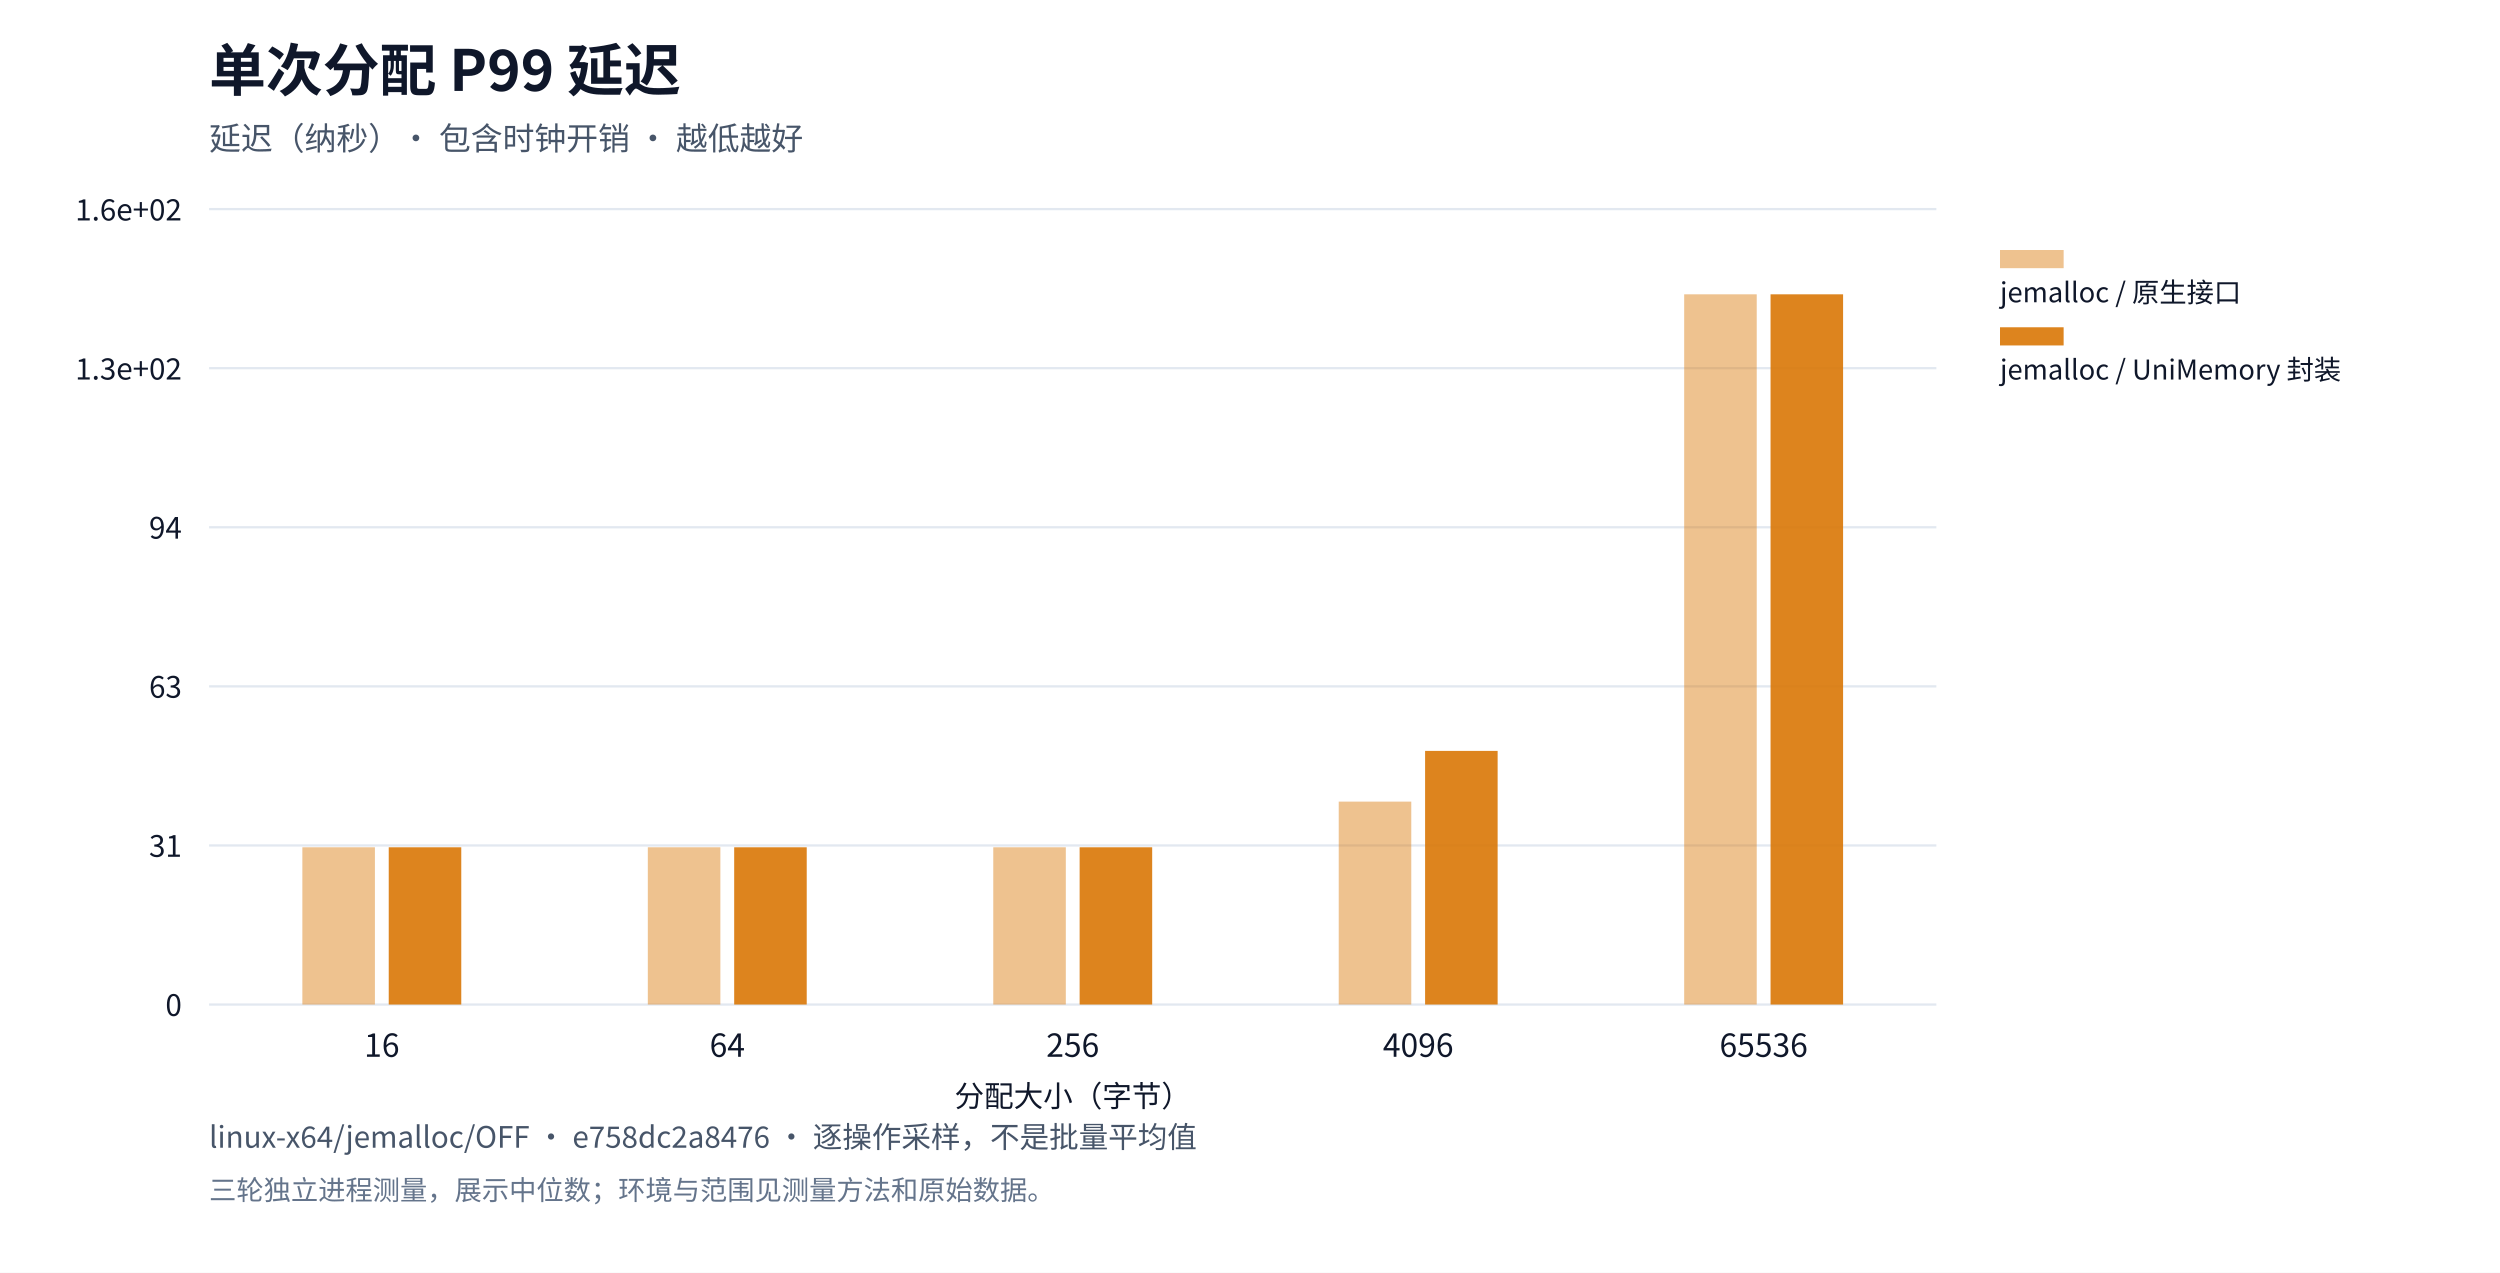
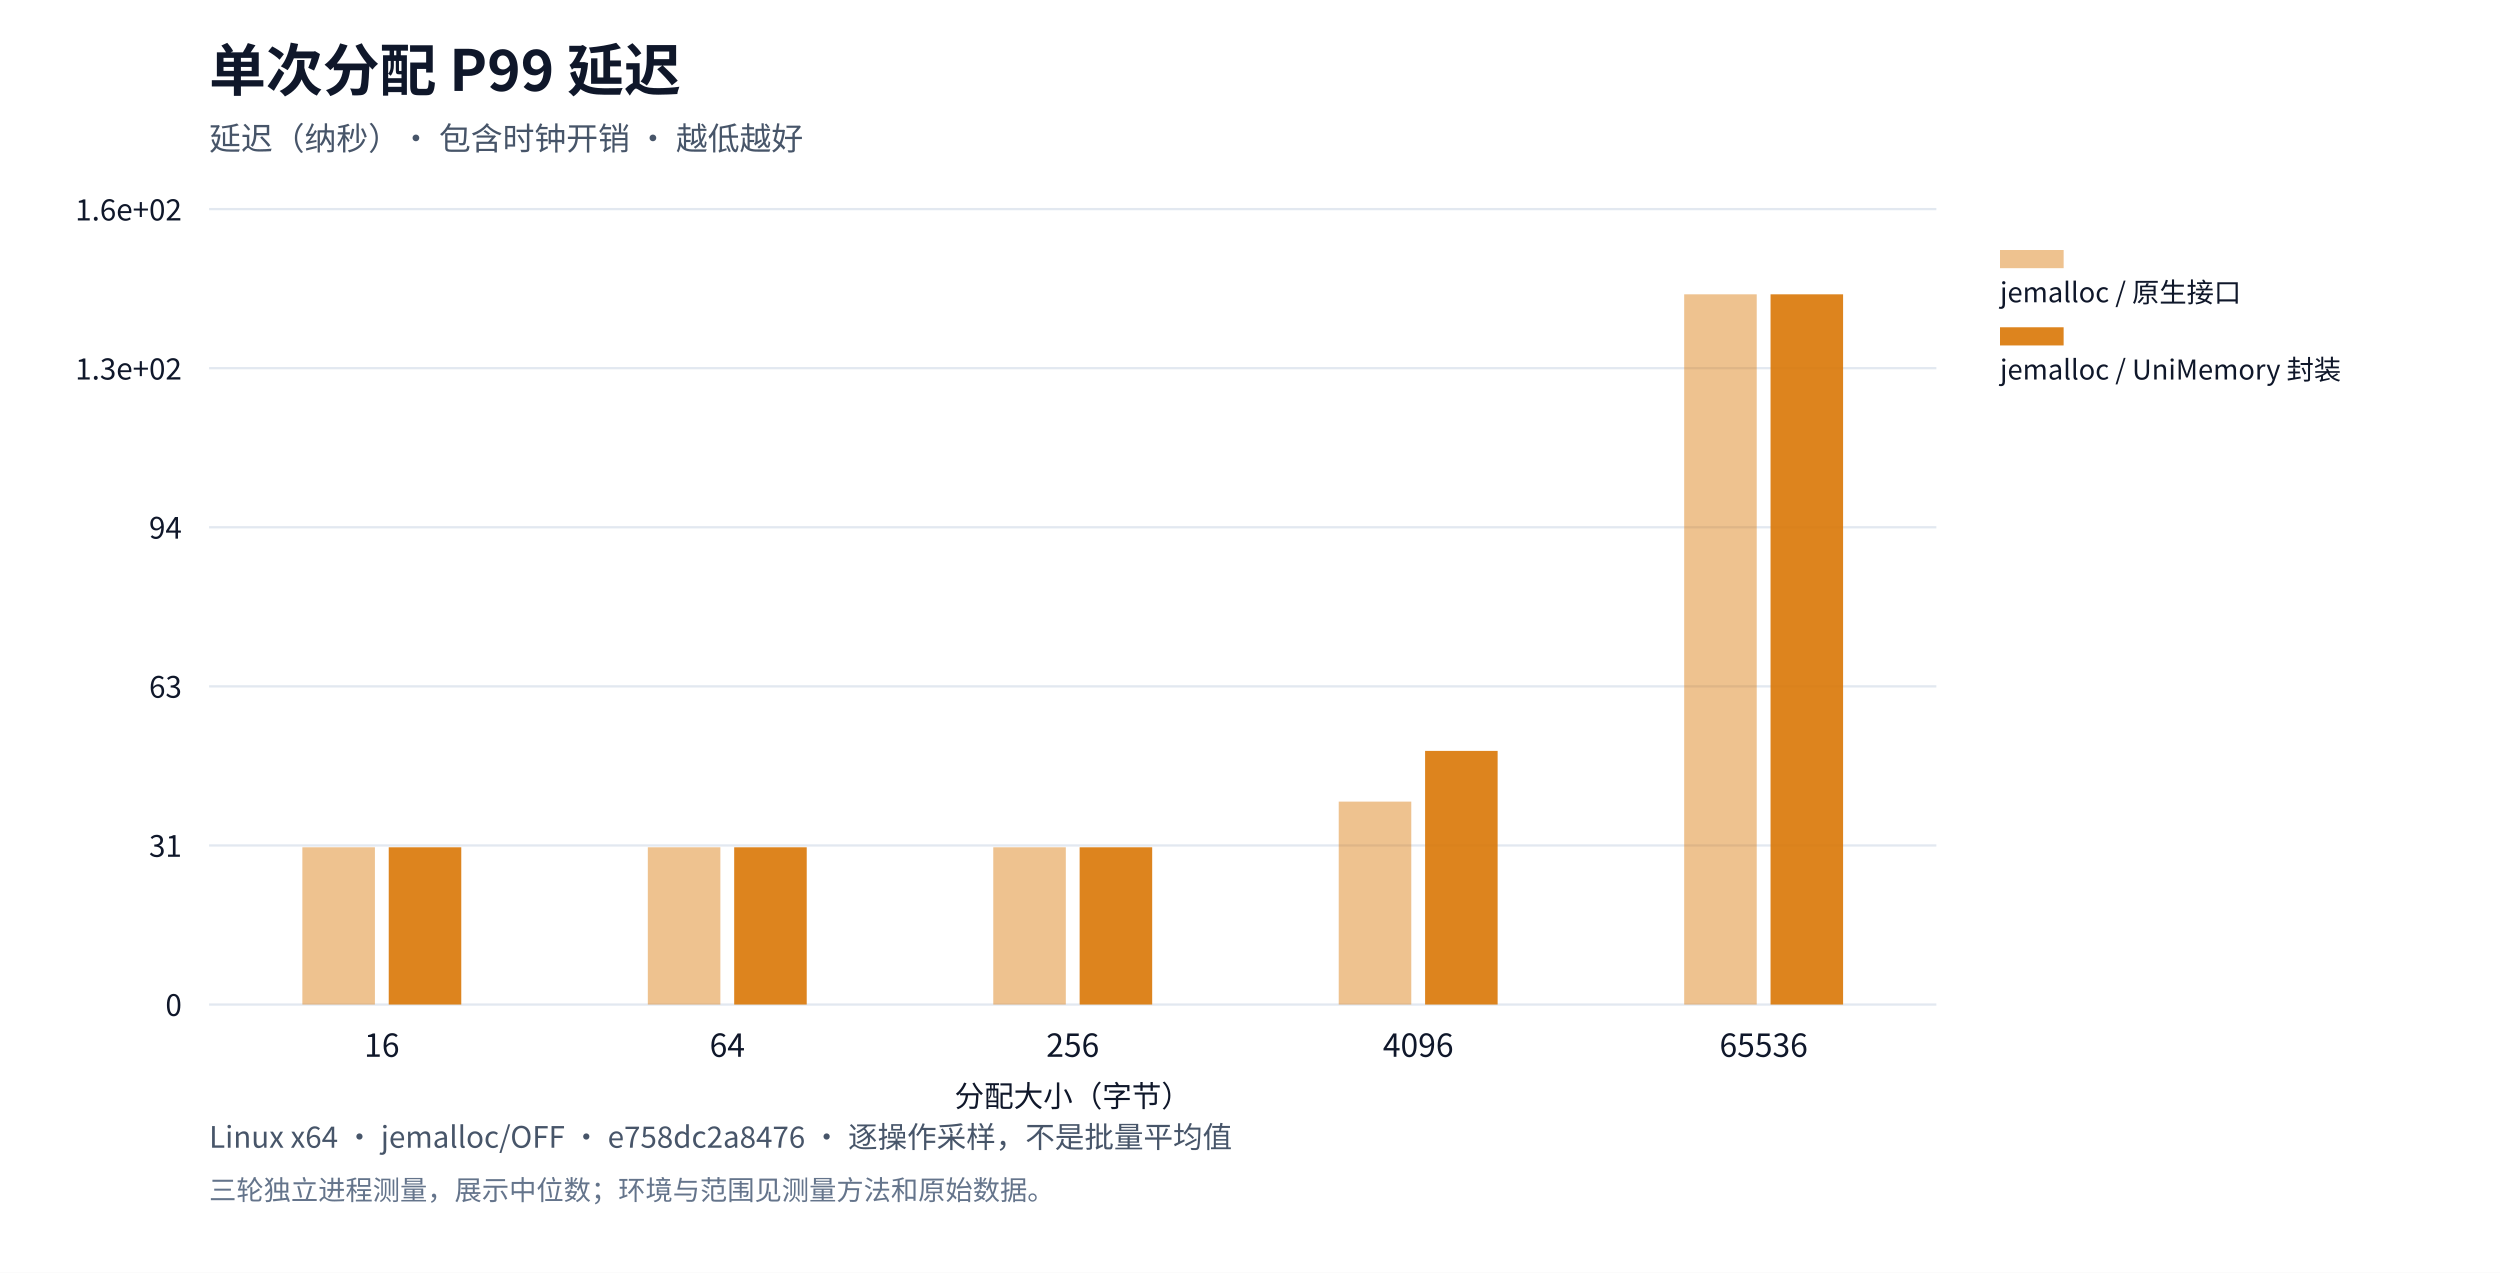
<svg xmlns="http://www.w3.org/2000/svg" xml:lang="zh-CN" viewBox="0 0 1100 560" role="img">
  <rect width="1100" height="560" fill="#ffffff" />
  <g font-family="system-ui,Segoe UI,Microsoft YaHei,PingFang SC,Noto Sans CJK SC,sans-serif" fill="#0f172a">
    <text x="92" y="40" font-size="25" font-weight="650">单次分配 P99 延迟</text>
    <text x="92" y="66" font-size="14" fill="#475569">延迟（纳秒）· 包含时钟开销 · 越低越好</text>
    <defs>
      <pattern id="standard-basic" width="6" height="6" patternUnits="userSpaceOnUse">
        <rect width="6" height="6" fill="#64748b" />
        <path d="M0,6L6,0" stroke="#ffffff" stroke-opacity="0.6" stroke-width="1.2" />
      </pattern>
      <pattern id="mimalloc-basic" width="6" height="6" patternUnits="userSpaceOnUse">
        <rect width="6" height="6" fill="#0284c7" />
        <path d="M0,6L6,0" stroke="#ffffff" stroke-opacity="0.6" stroke-width="1.2" />
      </pattern>
      <pattern id="jemalloc-basic" width="6" height="6" patternUnits="userSpaceOnUse">
        <rect width="6" height="6" fill="#d97706" />
        <path d="M0,6L6,0" stroke="#ffffff" stroke-opacity="0.6" stroke-width="1.2" />
      </pattern>
    </defs>
    <path d="M92,442.0h760" stroke="#e2e8f0" />
    <text x="80" y="447.0" text-anchor="end" font-size="13">0</text>
    <path d="M92,372.0h760" stroke="#e2e8f0" />
    <text x="80" y="377.0" text-anchor="end" font-size="13">31</text>
    <path d="M92,302.0h760" stroke="#e2e8f0" />
    <text x="80" y="307.0" text-anchor="end" font-size="13">63</text>
    <path d="M92,232.0h760" stroke="#e2e8f0" />
    <text x="80" y="237.0" text-anchor="end" font-size="13">94</text>
    <path d="M92,162.0h760" stroke="#e2e8f0" />
    <text x="80" y="167.0" text-anchor="end" font-size="13">1.3e+02</text>
    <path d="M92,92.0h760" stroke="#e2e8f0" />
    <text x="80" y="97.0" text-anchor="end" font-size="13">1.6e+02</text>
    <text x="168.0" y="465" text-anchor="middle" font-size="14">16</text>
    <text x="320.0" y="465" text-anchor="middle" font-size="14">64</text>
    <text x="472.0" y="465" text-anchor="middle" font-size="14">256</text>
    <text x="624.0" y="465" text-anchor="middle" font-size="14">4096</text>
    <text x="776.0" y="465" text-anchor="middle" font-size="14">65536</text>
    <rect data-path="native" x="133.04" y="372.804" width="31.92" height="69.196" fill="#d97706" opacity="0.45" />
    <rect data-path="native" x="285.04" y="372.804" width="31.92" height="69.196" fill="#d97706" opacity="0.45" />
    <rect data-path="native" x="437.04" y="372.804" width="31.92" height="69.196" fill="#d97706" opacity="0.45" />
    <rect data-path="native" x="589.04" y="352.714" width="31.92" height="89.286" fill="#d97706" opacity="0.45" />
    <rect data-path="native" x="741.04" y="129.5" width="31.92" height="312.5" fill="#d97706" opacity="0.45" />
    <rect data-path="native" x="880" y="110" width="28" height="8" fill="#d97706" opacity="0.45" />
    <text x="880" y="133" font-size="12">jemalloc / 原生接口</text>
    <rect data-path="disabled" x="171.04" y="372.804" width="31.92" height="69.196" fill="#d97706" opacity="0.9" />
    <rect data-path="disabled" x="323.04" y="372.804" width="31.92" height="69.196" fill="#d97706" opacity="0.9" />
    <rect data-path="disabled" x="475.04" y="372.804" width="31.92" height="69.196" fill="#d97706" opacity="0.9" />
    <rect data-path="disabled" x="627.04" y="330.393" width="31.92" height="111.607" fill="#d97706" opacity="0.9" />
    <rect data-path="disabled" x="779.04" y="129.5" width="31.92" height="312.5" fill="#d97706" opacity="0.9" />
    <rect data-path="disabled" x="880" y="144" width="28" height="8" fill="#d97706" opacity="0.9" />
    <text x="880" y="167" font-size="12">jemalloc / UniMemory 封装</text>
    <text x="472" y="487" text-anchor="middle" font-size="13">分配大小（字节）</text>
-     <text x="92" y="505" font-size="13" fill="#475569">linux-x64/jemalloc/OFF · e758dc2a8476 · 逐操作采样，不是批量平均值</text>
+     <text x="92" y="505" font-size="13" fill="#475569">Linux x64 · jemalloc/OFF · e758dc2a8476 · 逐操作采样，不是批量平均值</text>
    <text x="92" y="528" font-size="12" fill="#64748b">三轮独立进程测量，展示中位数；环境与范围见测量方法和原始数据。</text>
  </g>
</svg>
